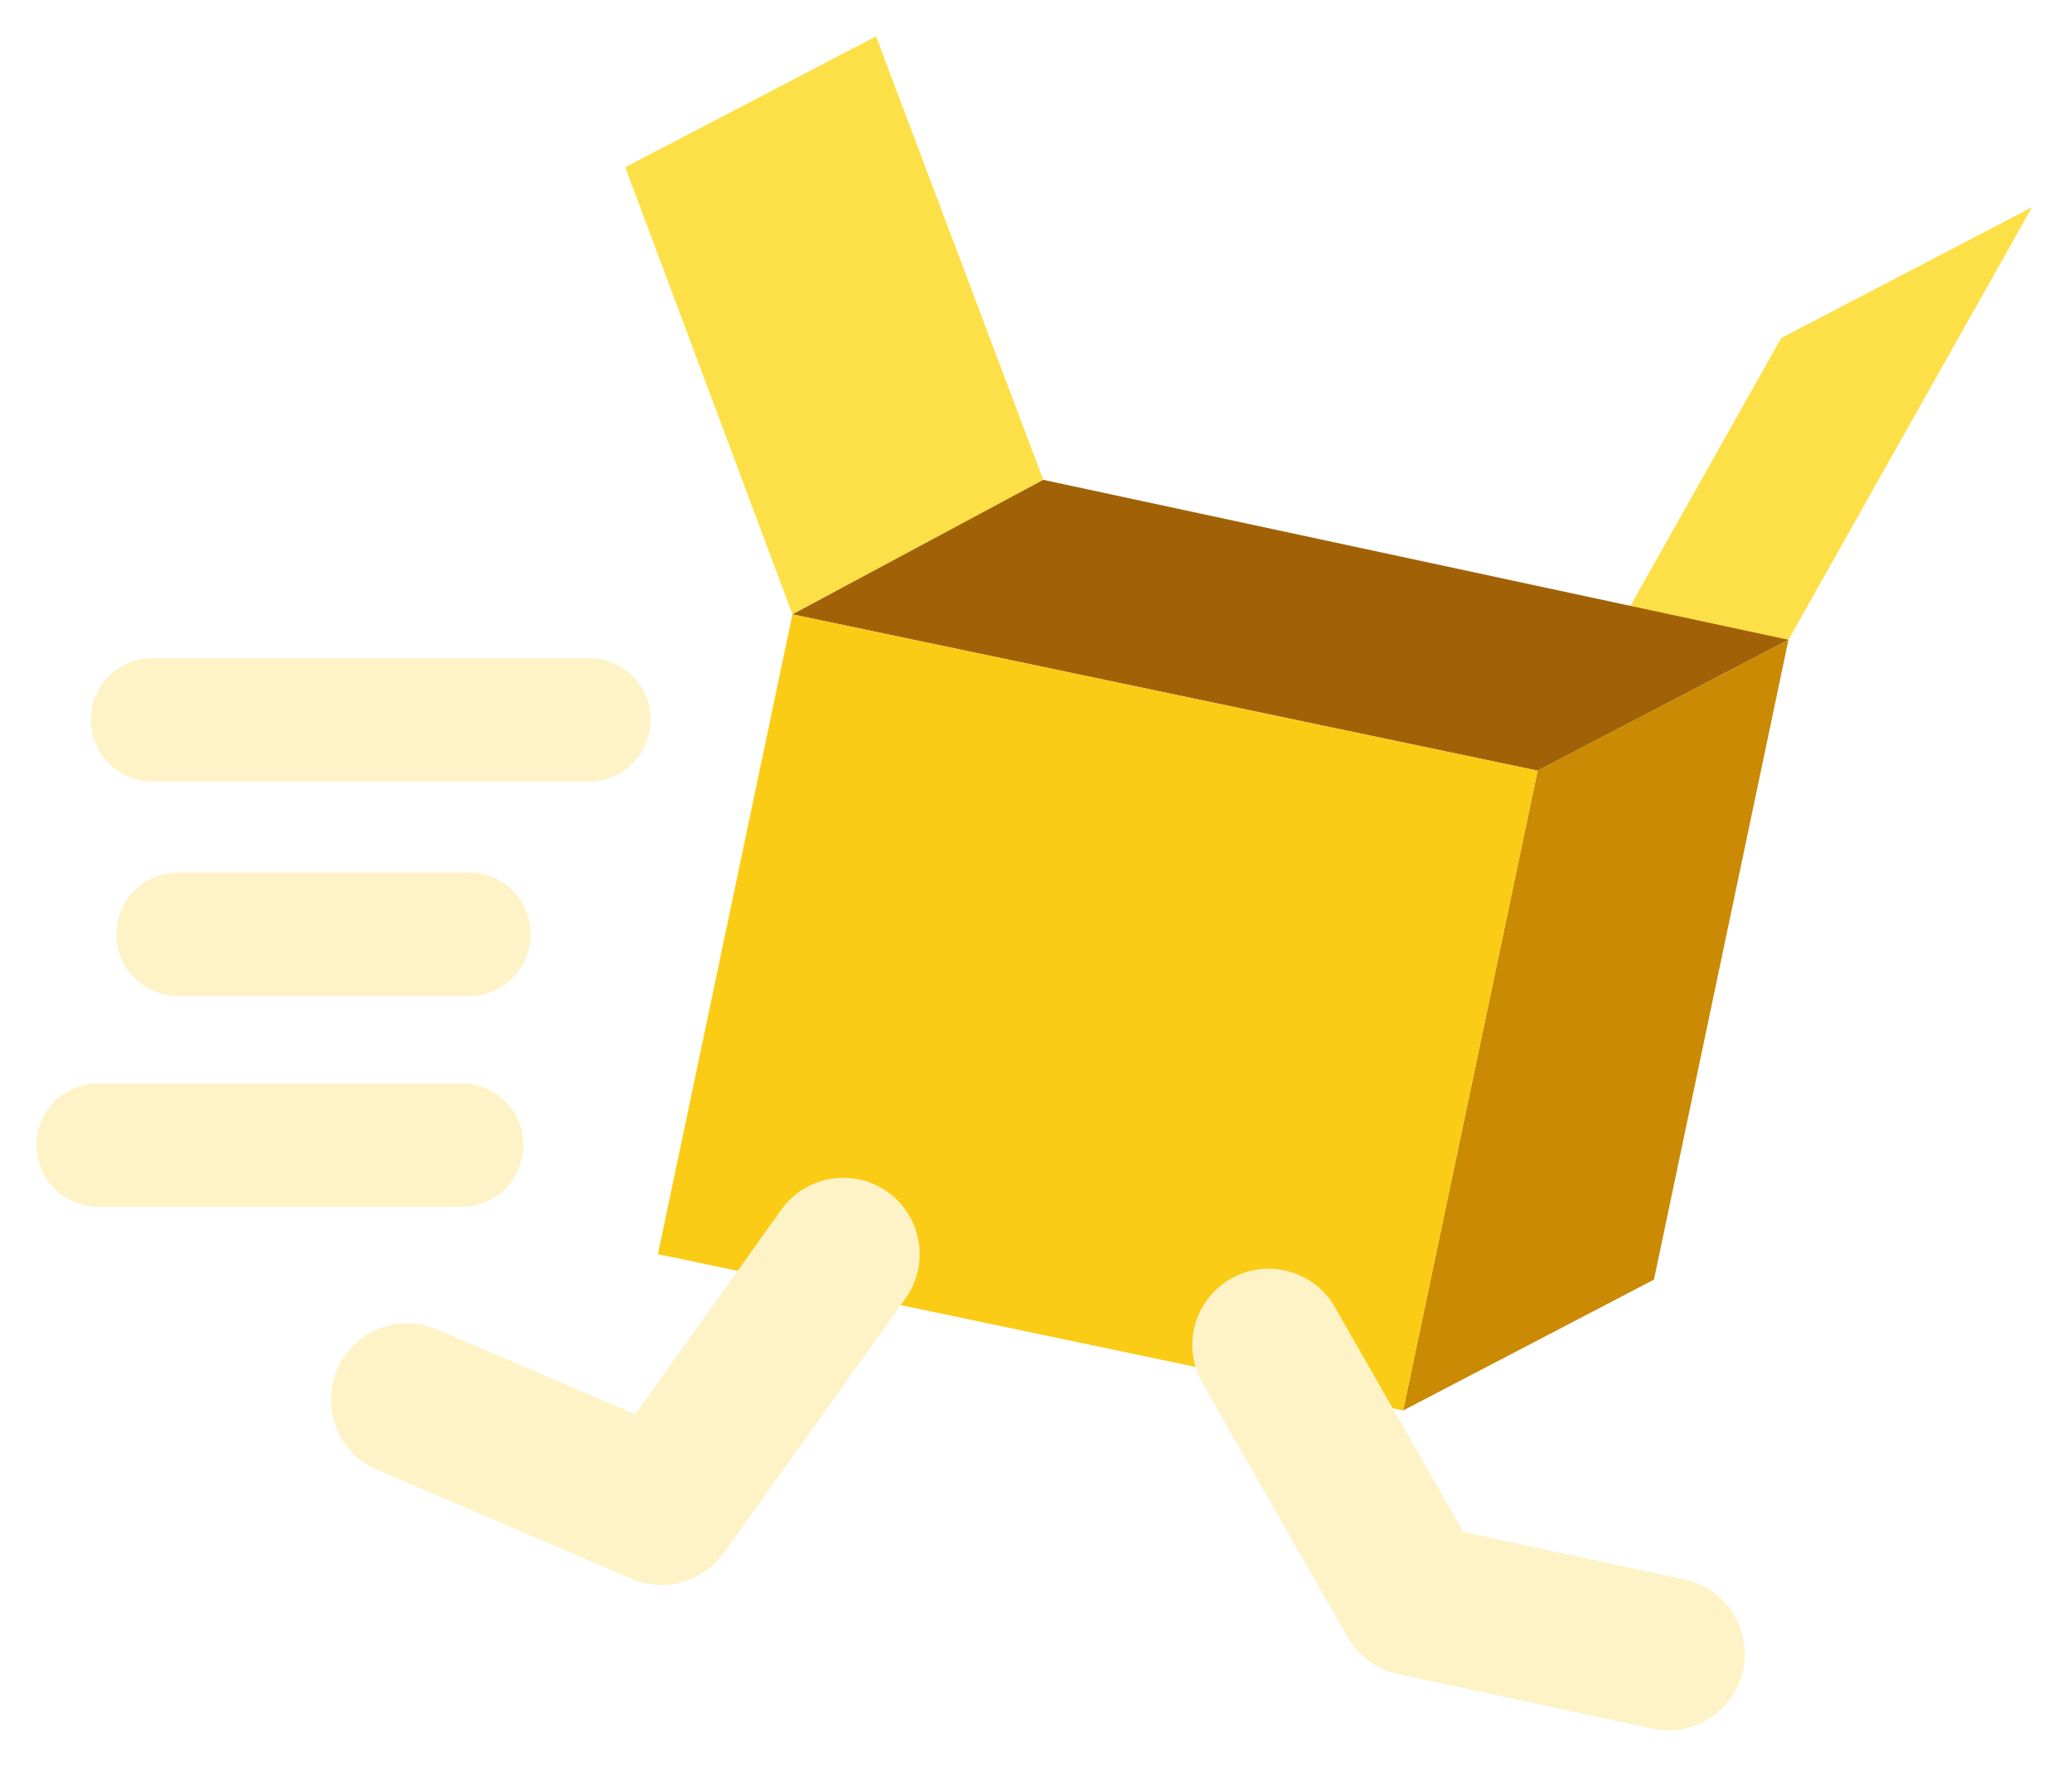
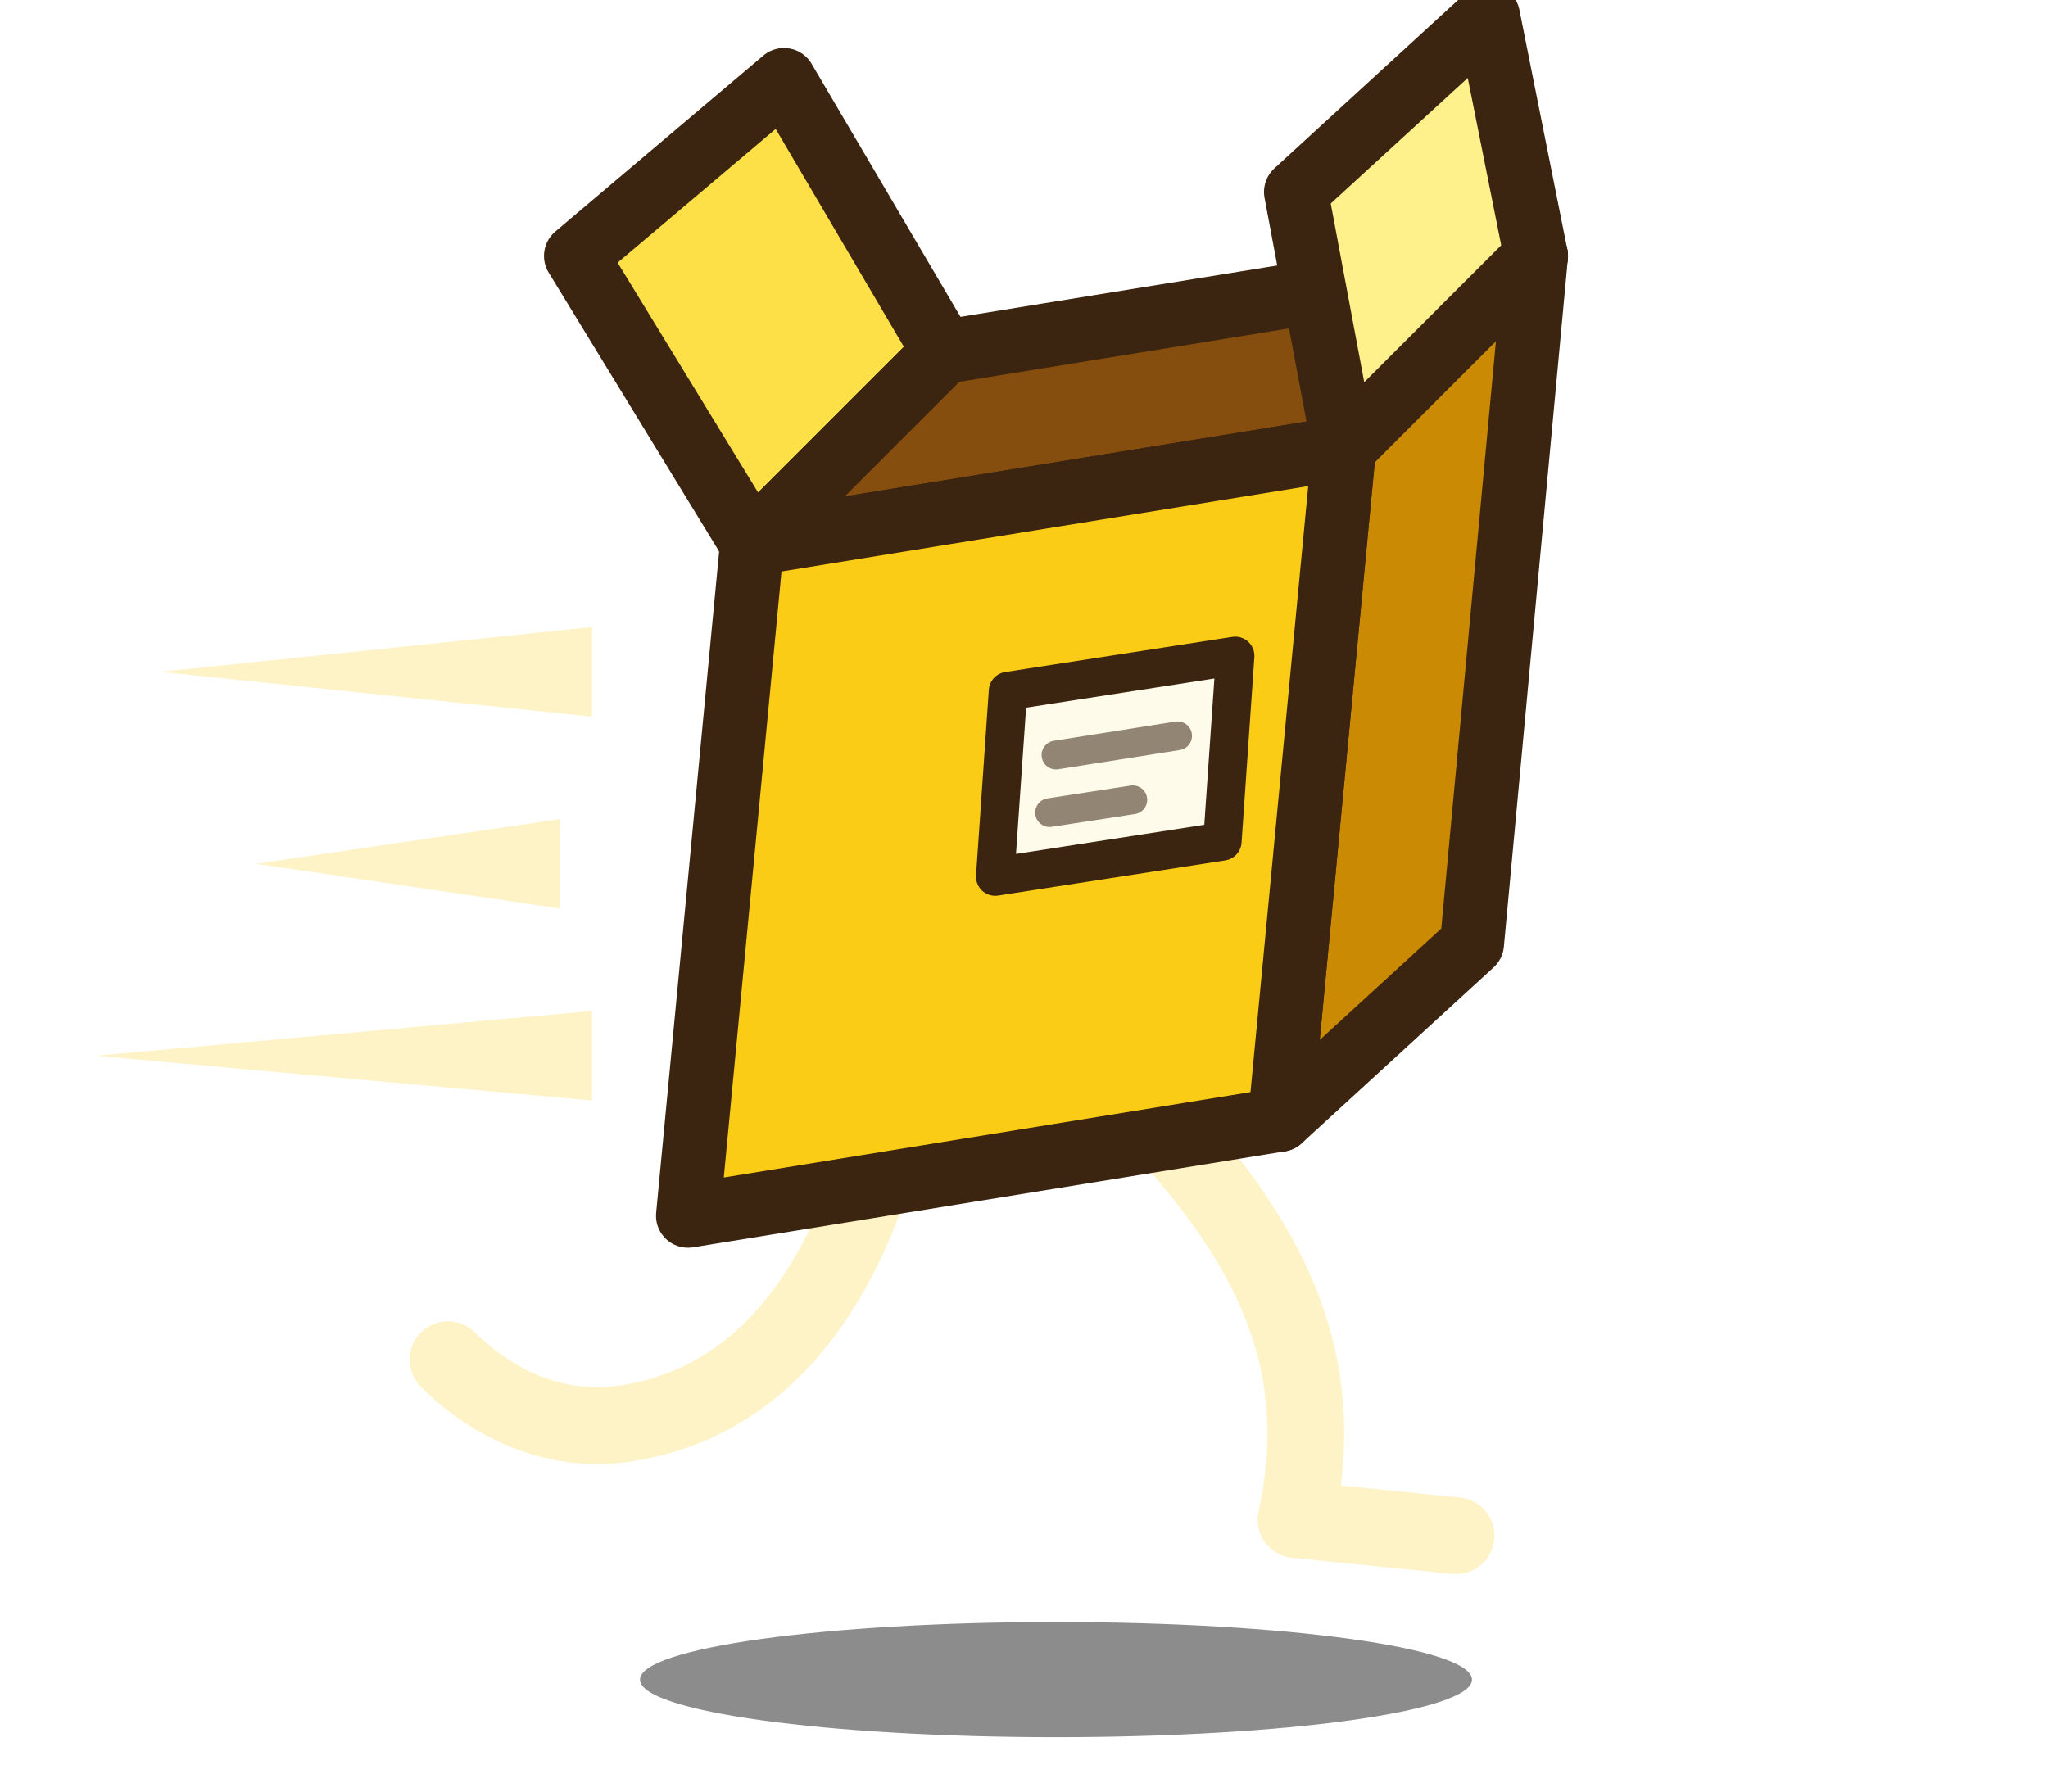
- <svg xmlns="http://www.w3.org/2000/svg" viewBox="0 0 57 49" role="img" aria-label="Rapid Parcels">
-   <path d="M16.2 19.8 L4.2 19.8" fill="none" stroke="#fef3c7" stroke-width="3.4" stroke-linecap="round" stroke-linejoin="round" />
-   <path d="M12.9 25.7 L4.9 25.7" fill="none" stroke="#fef3c7" stroke-width="3.4" stroke-linecap="round" stroke-linejoin="round" />
-   <path d="M12.7 31.5 L2.7 31.5" fill="none" stroke="#fef3c7" stroke-width="3.4" stroke-linecap="round" stroke-linejoin="round" />
-   <path d="M21.8 16.9 L28.7 13.2 L24.1 1 L17.2 4.6 Z" fill="#fde047" />
-   <path d="M42.3 21.2 L49.2 17.6 L55.9 5.7 L49 9.3 Z" fill="#fde047" />
-   <path d="M21.8 16.9 L28.7 13.2 L49.2 17.6 L42.3 21.2 Z" fill="#a16207" />
-   <path d="M42.3 21.2 L49.2 17.6 L45.5 35.2 L38.6 38.8 Z" fill="#ca8a04" />
-   <path d="M21.8 16.9 L42.3 21.2 L38.6 38.8 L18.1 34.5 Z" fill="#facc15" />
-   <path d="M23.2 34.5 L18.2 41.5 L11.2 38.5" fill="none" stroke="#fef3c7" stroke-width="4.2" stroke-linecap="round" stroke-linejoin="round" />
-   <path d="M34.9 37 L38.9 44 L45.9 45.5" fill="none" stroke="#fef3c7" stroke-width="4.2" stroke-linecap="round" stroke-linejoin="round" />
+ <svg xmlns="http://www.w3.org/2000/svg" viewBox="0 0 64 56" role="img" aria-label="Rapid Parcels">
+   <ellipse cx="33" cy="52.5" rx="13" ry="1.8" fill="#000" opacity="0.45" />
+   <g fill="#fef3c7">
+     <path d="M18.5 19.6 L18.5 22.4 L5 21 Z" />
+     <path d="M17.5 25.6 L17.5 28.4 L8 27 Z" />
+     <path d="M18.5 31.6 L18.5 34.4 L3 33 Z" />
+   </g>
+   <g fill="none" stroke="#fef3c7" stroke-width="2.4" stroke-linecap="round" stroke-linejoin="round">
+     <path d="M27 37.5 C25.5 41.5 23 44 19.5 44.5 C17.5 44.8 15.5 44 14 42.5" />
+     <path d="M37 36 C40 39.5 41.5 43 40.5 47.5 L45.5 48" />
+   </g>
+   <g stroke="#3b2410" stroke-width="2" stroke-linejoin="round">
+     <path d="M23.5 17 L29.5 11 L24.5 2.5 L18 8 Z" fill="#fde047" />
+     <path d="M23.5 17 L42 14 L48 8 L29.5 11 Z" fill="#854d0e" />
+     <path d="M42 14 L48 8 L46.5 0.5 L40.5 6 Z" fill="#fef08a" />
+     <path d="M42 14 L48 8 L46 29.5 L40 35 Z" fill="#ca8a04" />
+     <path d="M23.5 17 L42 14 L40 35 L21.5 38 Z" fill="#facc15" />
+   </g>
+   <path d="M31.5 21.6 L38.6 20.5 L38.2 26.3 L31.1 27.4 Z" fill="#fffbeb" stroke="#3b2410" stroke-width="1.2" stroke-linejoin="round" />
+   <path d="M33 23.6 L36.8 23 M32.8 25.4 L35.4 25" stroke="#3b2410" stroke-width="0.9" stroke-linecap="round" opacity="0.55" />
</svg>
